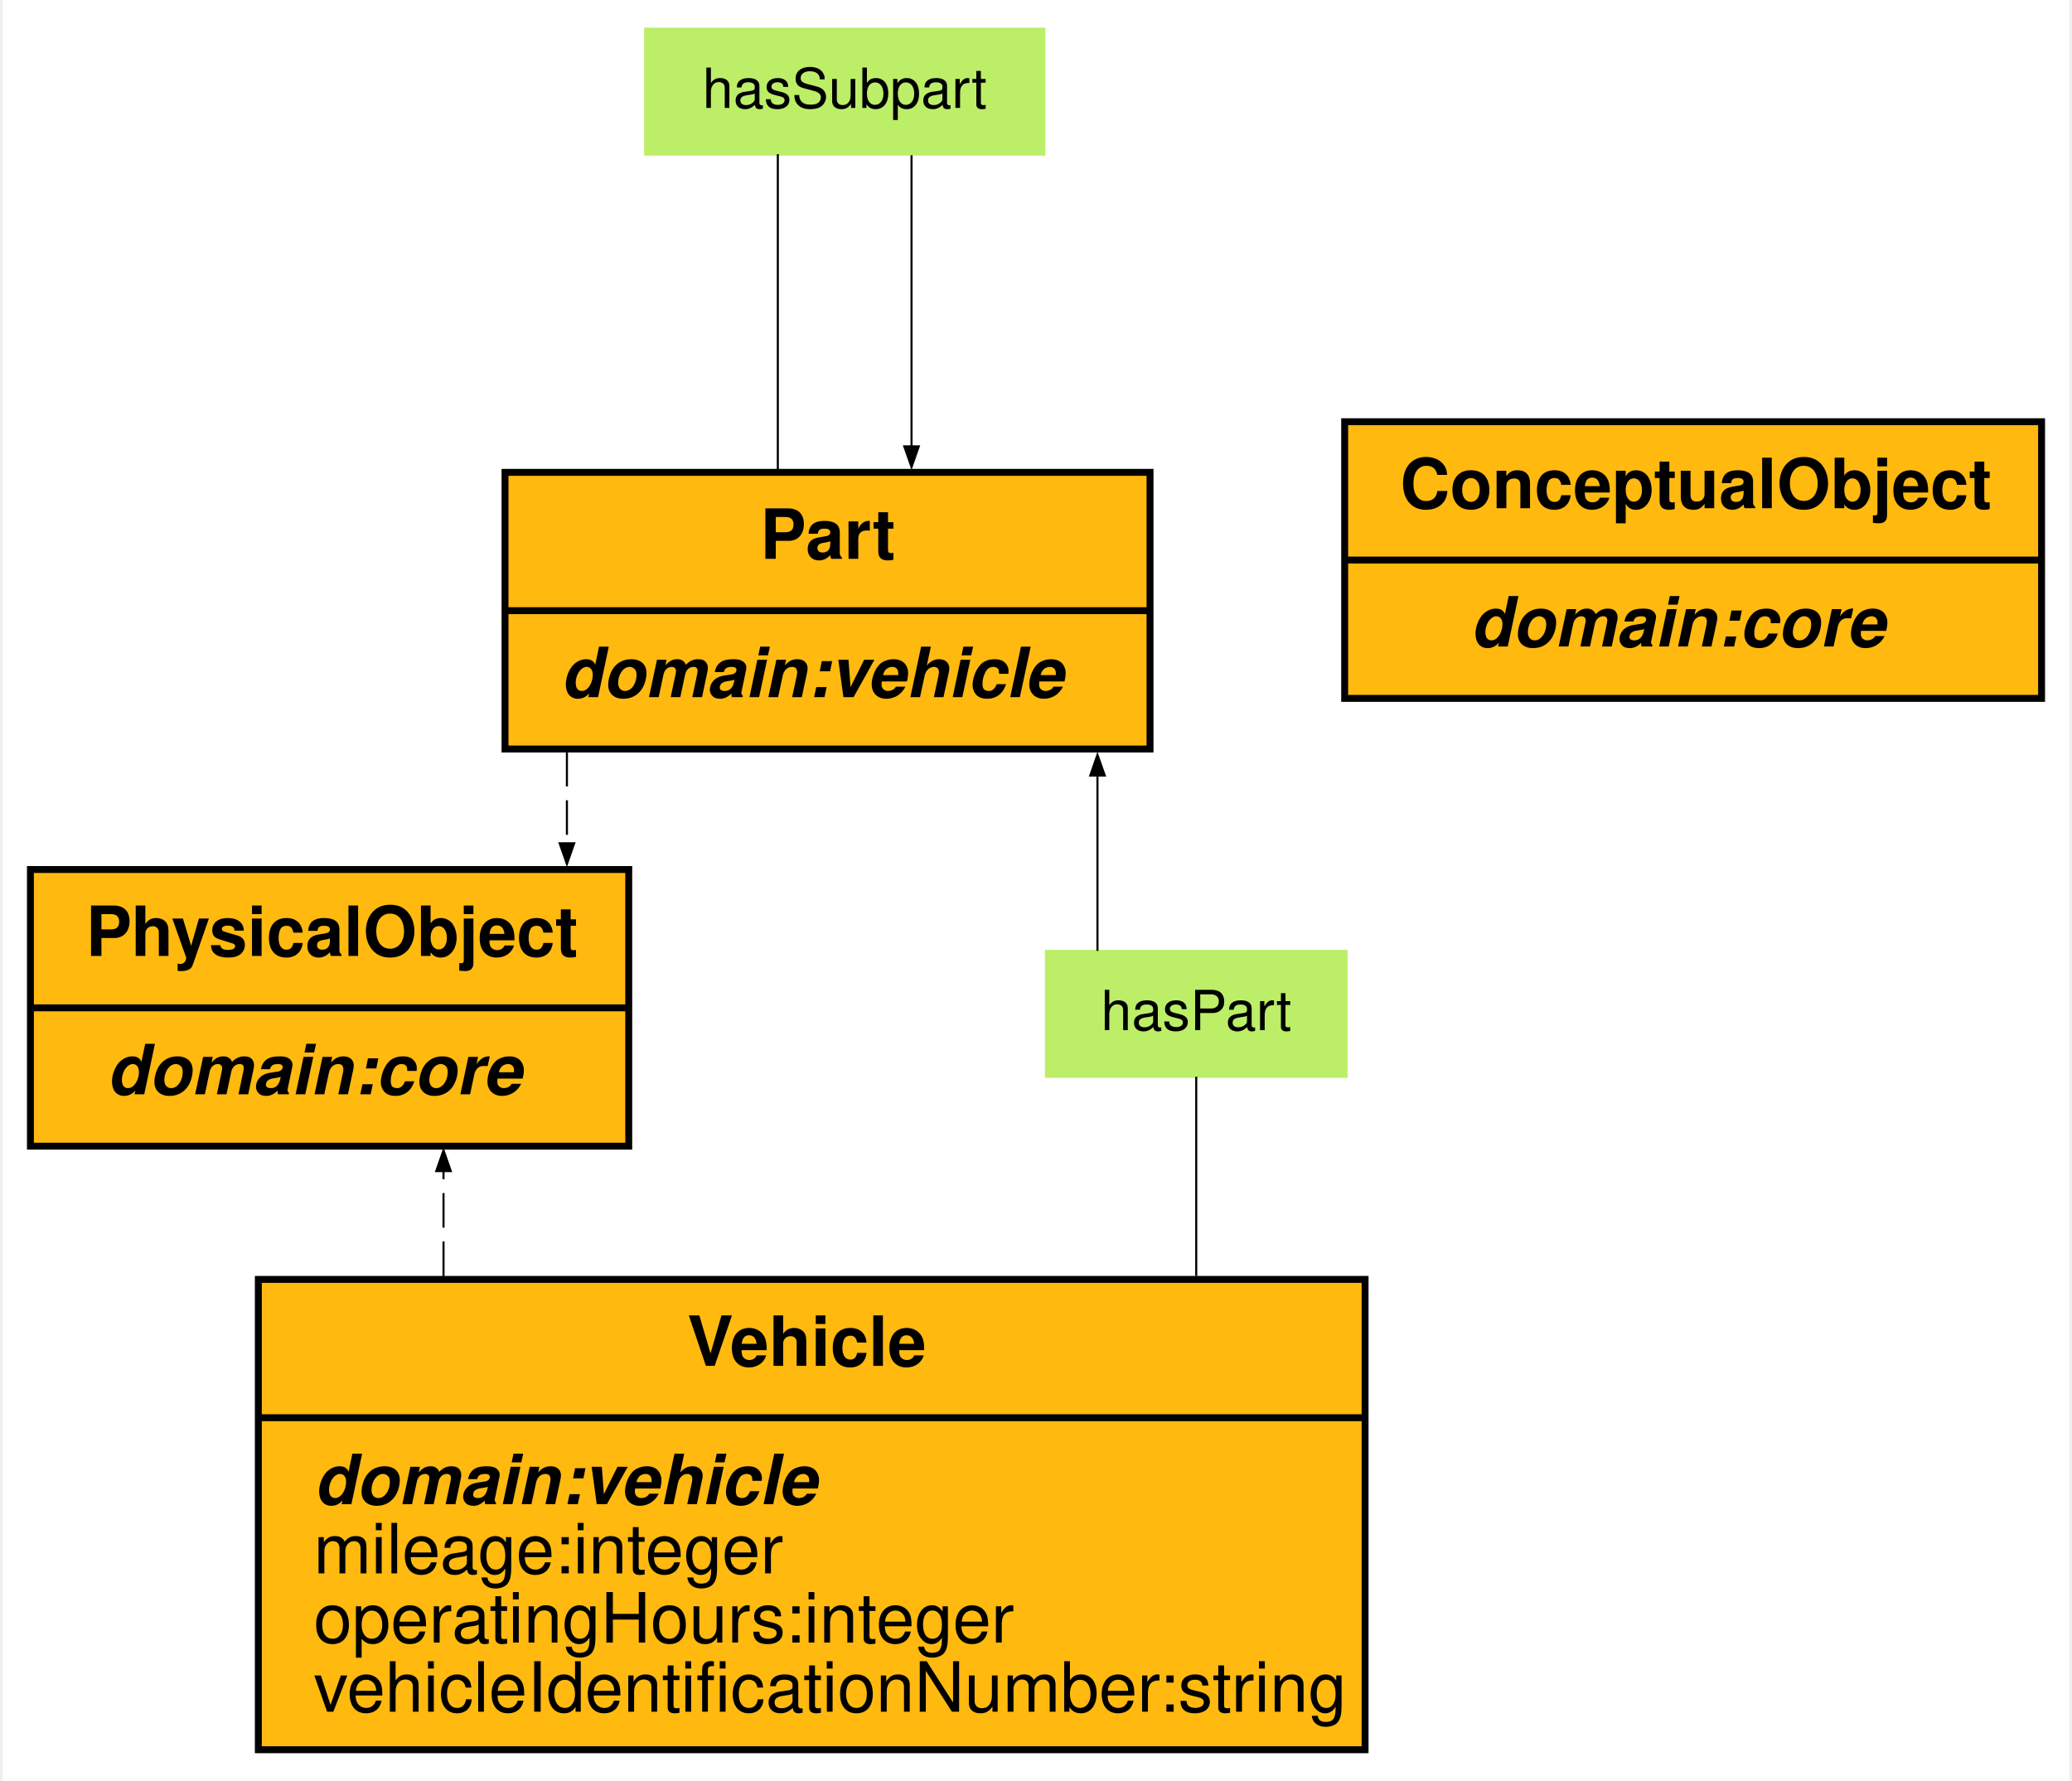
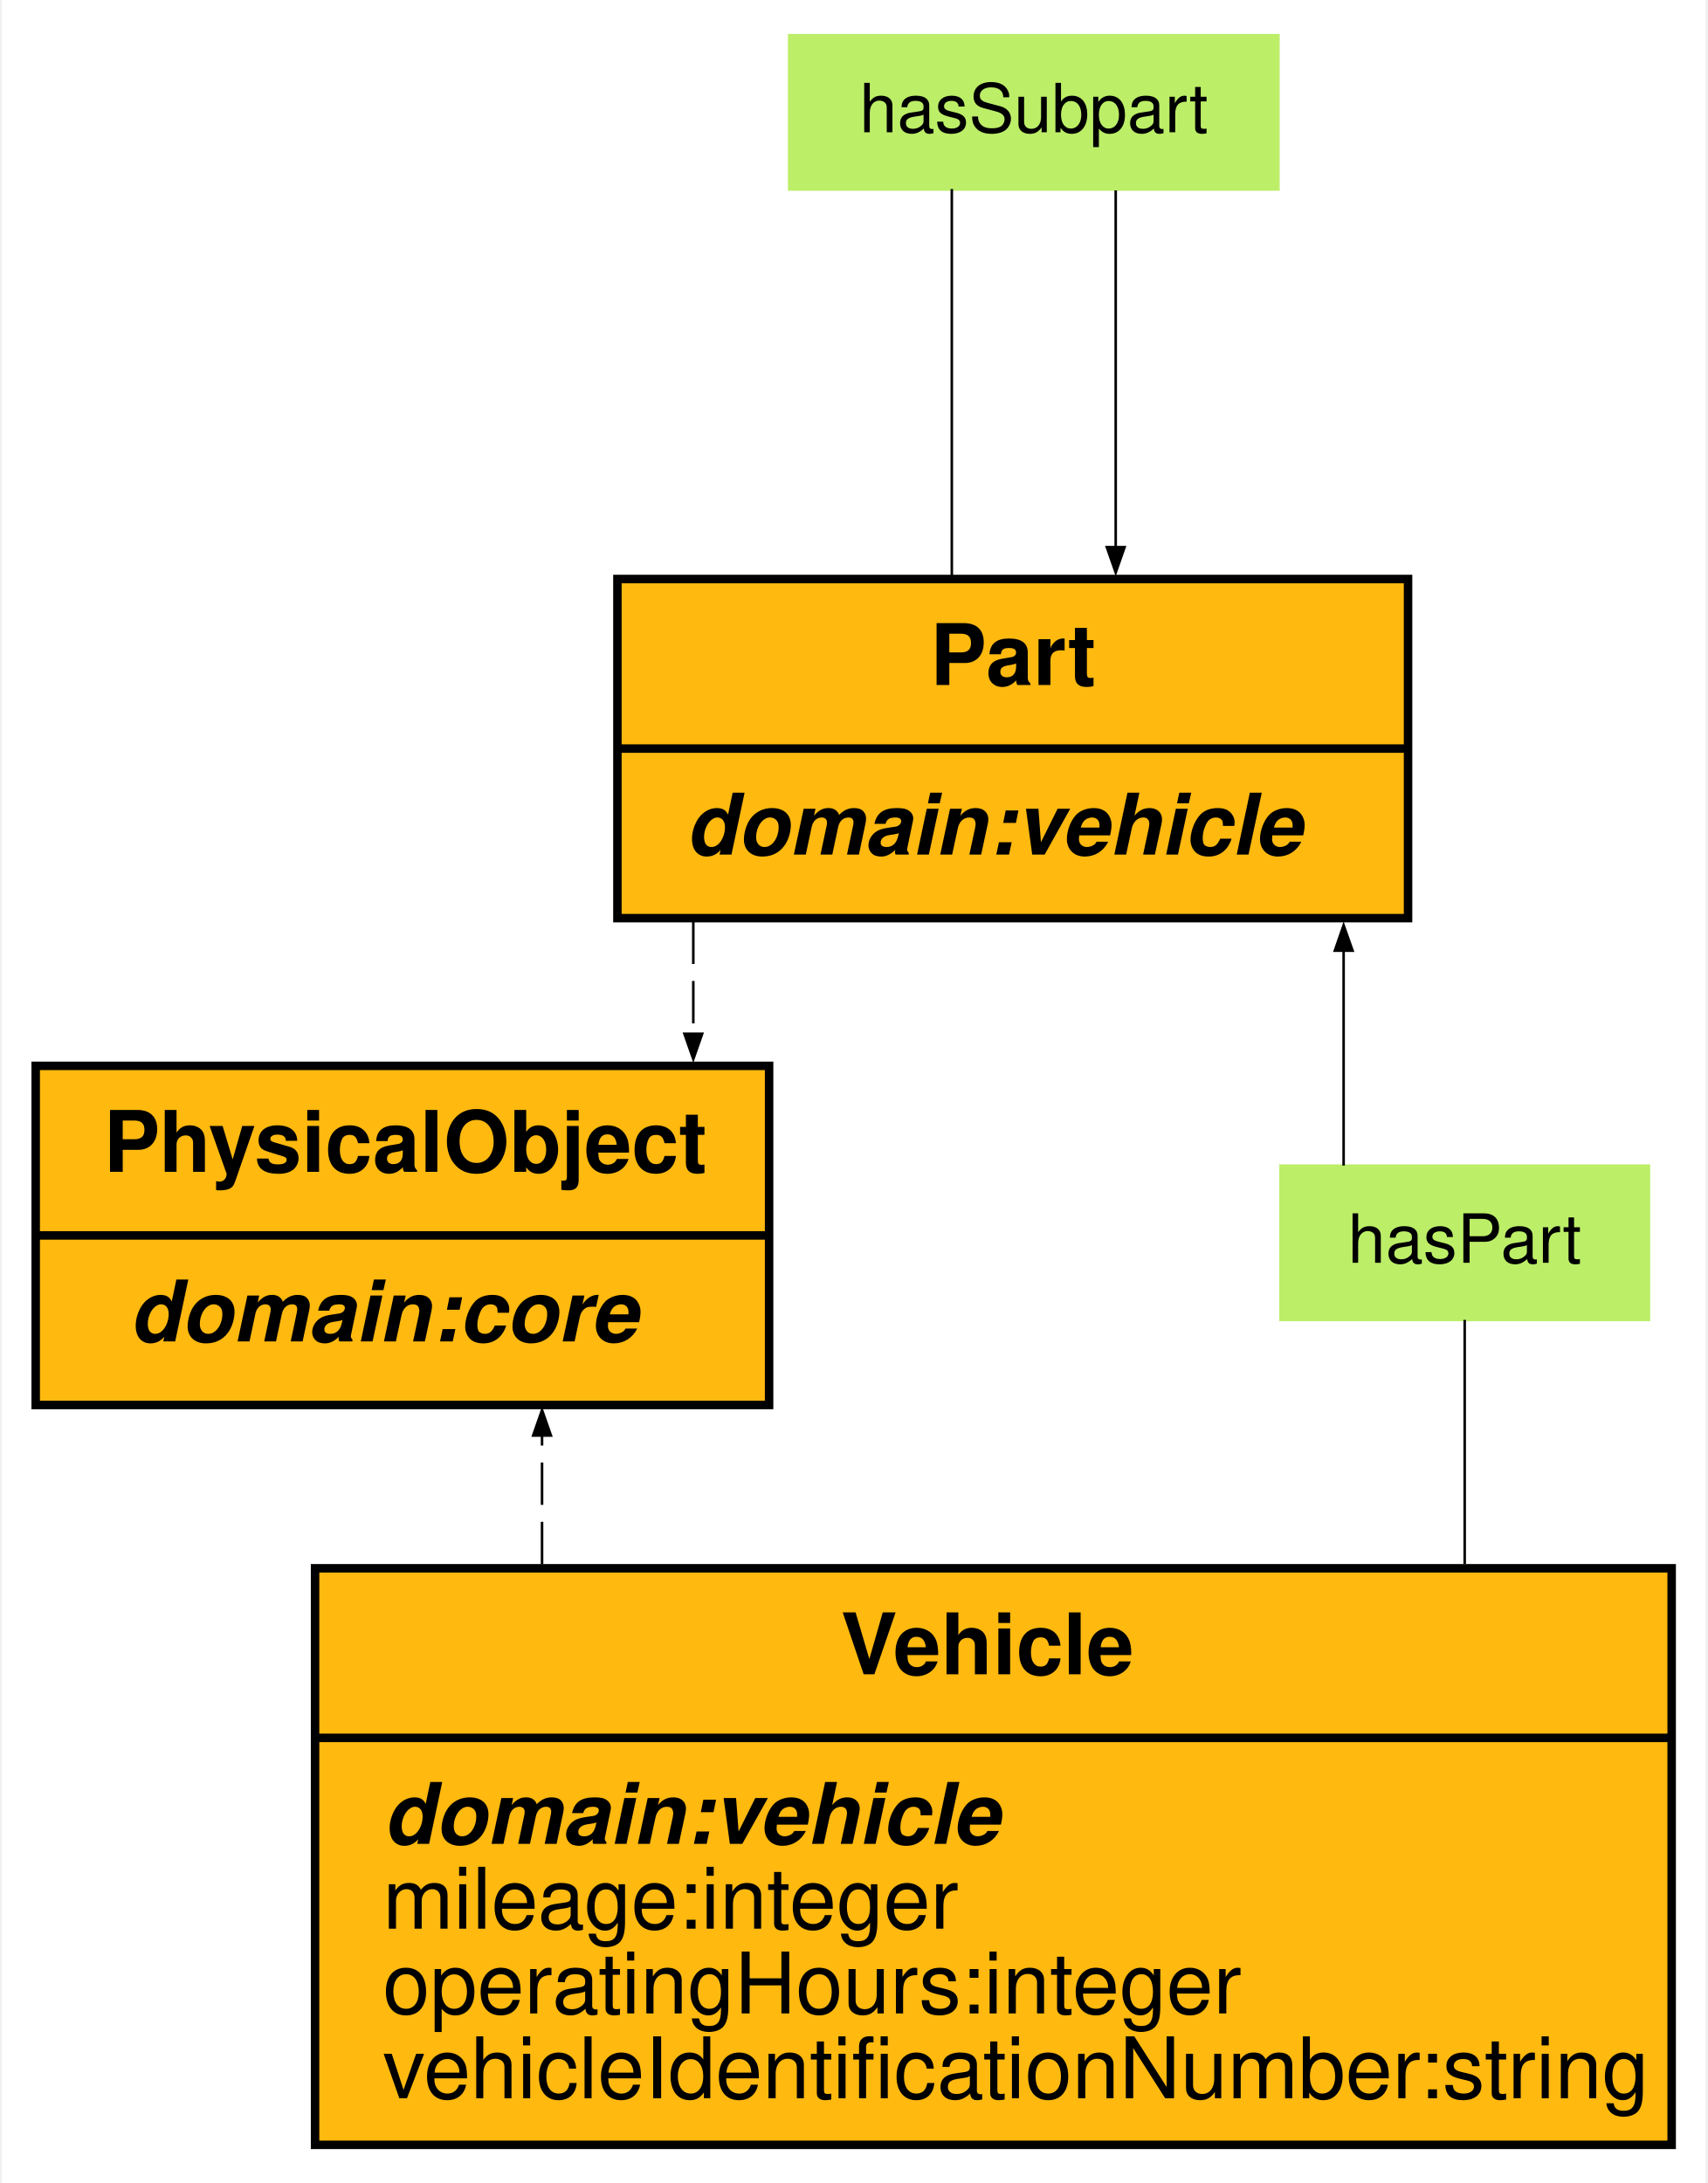
- <svg xmlns="http://www.w3.org/2000/svg" width="299pt" height="257pt" viewBox="0.00 0.00 298.75 257.47">
+ <svg xmlns="http://www.w3.org/2000/svg" width="201pt" height="257pt" viewBox="0.00 0.00 200.95 257.47">
  <g id="graph0" class="graph" transform="scale(1 1) rotate(0) translate(4 253.47)">
-     <polygon fill="white" stroke="none" points="-4,4 -4,-253.47 294.75,-253.47 294.75,4 -4,4" />
+     <polygon fill="white" stroke="none" points="-4,4 -4,-253.47 196.95,-253.47 196.95,4 -4,4" />
    <g id="node1" class="node">
-       <polygon fill="#ffb90f" stroke="black" points="190,-152.5 190,-192.5 290.75,-192.5 290.75,-152.5 190,-152.5" />
-       <text text-anchor="start" x="198" y="-180" font-family="Helvetica,Arial,sans-serif" font-weight="bold" font-size="10.00">ConceptualObject</text>
-       <polyline fill="none" stroke="black" points="190,-172.5 290.75,-172.5" />
-       <text text-anchor="start" x="208.12" y="-160" font-family="Helvetica,Arial,sans-serif" font-weight="bold" font-style="italic" font-size="10.00"> domain:core</text>
-       <text text-anchor="start" x="269.62" y="-160" font-family="Helvetica,Arial,sans-serif" font-size="10.00"> </text>
-     </g>
-     <g id="node2" class="node">
      <polygon fill="#ffb90f" stroke="black" points="0,-87.76 0,-127.76 86.5,-127.76 86.5,-87.76 0,-87.76" />
      <text text-anchor="start" x="8" y="-115.26" font-family="Helvetica,Arial,sans-serif" font-weight="bold" font-size="10.00">PhysicalObject</text>
      <polyline fill="none" stroke="black" points="0,-107.76 86.5,-107.76" />
      <text text-anchor="start" x="11" y="-95.26" font-family="Helvetica,Arial,sans-serif" font-weight="bold" font-style="italic" font-size="10.00"> domain:core</text>
      <text text-anchor="start" x="72.5" y="-95.26" font-family="Helvetica,Arial,sans-serif" font-size="10.00"> </text>
    </g>
-     <g id="node3" class="node">
+     <g id="node2" class="node">
      <polygon fill="#ffb90f" stroke="black" points="68.61,-145.18 68.61,-185.18 161.86,-185.18 161.86,-145.18 68.61,-145.18" />
      <text text-anchor="start" x="105.49" y="-172.68" font-family="Helvetica,Arial,sans-serif" font-weight="bold" font-size="10.00">Part</text>
      <polyline fill="none" stroke="black" points="68.61,-165.18 161.86,-165.18" />
      <text text-anchor="start" x="76.61" y="-152.68" font-family="Helvetica,Arial,sans-serif" font-weight="bold" font-style="italic" font-size="10.00"> domain:vehicle</text>
      <text text-anchor="start" x="150.86" y="-152.68" font-family="Helvetica,Arial,sans-serif" font-size="10.00"> </text>
    </g>
    <g id="edge5" class="edge">
      <path fill="none" stroke="black" stroke-width="0.3" stroke-dasharray="5,2" d="M77.56,-144.77C77.56,-144.77 77.56,-131.55 77.56,-131.55" />
      <polygon fill="black" stroke="black" stroke-width="0.3" points="78.61,-131.55 77.56,-128.55 76.51,-131.55 78.61,-131.55" />
    </g>
-     <g id="node6" class="node">
+     <g id="node5" class="node">
      <polygon fill="#bcee68" stroke="none" points="146.72,-249.47 88.72,-249.47 88.72,-230.97 146.72,-230.97 146.72,-249.47" />
      <text text-anchor="middle" x="117.72" y="-237.87" font-family="Helvetica,Arial,sans-serif" font-size="8.00">hasSubpart</text>
    </g>
    <g id="edge3" class="edge">
      <path fill="none" stroke="black" stroke-width="0.3" d="M108.05,-185.29C108.05,-200.22 108.05,-219.88 108.05,-231.18" />
    </g>
-     <g id="node4" class="node">
+     <g id="node3" class="node">
      <polygon fill="#ffb90f" stroke="black" points="32.95,-0.5 32.95,-68.5 192.95,-68.5 192.95,-0.5 32.95,-0.5" />
      <text text-anchor="start" x="94.95" y="-56" font-family="Helvetica,Arial,sans-serif" font-weight="bold" font-size="10.00">Vehicle</text>
      <polyline fill="none" stroke="black" points="32.95,-48.5 192.95,-48.5" />
      <text text-anchor="start" x="40.95" y="-36" font-family="Helvetica,Arial,sans-serif" font-weight="bold" font-style="italic" font-size="10.00"> domain:vehicle</text>
      <text text-anchor="start" x="115.2" y="-36" font-family="Helvetica,Arial,sans-serif" font-size="10.00"> </text>
      <text text-anchor="start" x="40.95" y="-26" font-family="Helvetica,Arial,sans-serif" font-size="10.00">mileage:integer</text>
      <text text-anchor="start" x="40.95" y="-16" font-family="Helvetica,Arial,sans-serif" font-size="10.00">operatingHours:integer</text>
      <text text-anchor="start" x="40.95" y="-6" font-family="Helvetica,Arial,sans-serif" font-size="10.00">vehicleIdentificationNumber:string</text>
    </g>
    <g id="edge6" class="edge">
      <path fill="none" stroke="black" stroke-width="0.3" stroke-dasharray="5,2" d="M59.72,-68.98C59.72,-68.98 59.72,-84.16 59.72,-84.16" />
      <polygon fill="black" stroke="black" stroke-width="0.3" points="58.67,-84.16 59.72,-87.16 60.77,-84.16 58.67,-84.16" />
    </g>
-     <g id="node5" class="node">
+     <g id="node4" class="node">
      <polygon fill="#bcee68" stroke="none" points="190.42,-116.14 146.67,-116.14 146.67,-97.64 190.42,-97.64 190.42,-116.14" />
      <text text-anchor="middle" x="168.54" y="-104.54" font-family="Helvetica,Arial,sans-serif" font-size="8.00">hasPart</text>
    </g>
    <g id="edge1" class="edge">
      <path fill="none" stroke="black" stroke-width="0.3" d="M168.54,-69C168.54,-79.63 168.54,-90.46 168.54,-97.8" />
    </g>
    <g id="edge2" class="edge">
      <path fill="none" stroke="black" stroke-width="0.3" d="M154.26,-116C154.26,-116 154.26,-141.34 154.26,-141.34" />
      <polygon fill="black" stroke="black" stroke-width="0.3" points="153.22,-141.34 154.26,-144.34 155.32,-141.34 153.22,-141.34" />
    </g>
    <g id="edge4" class="edge">
      <path fill="none" stroke="black" stroke-width="0.3" d="M127.38,-231.02C127.38,-231.02 127.38,-188.94 127.38,-188.94" />
      <polygon fill="black" stroke="black" stroke-width="0.3" points="128.43,-188.94 127.38,-185.94 126.33,-188.94 128.43,-188.94" />
    </g>
  </g>
</svg>
